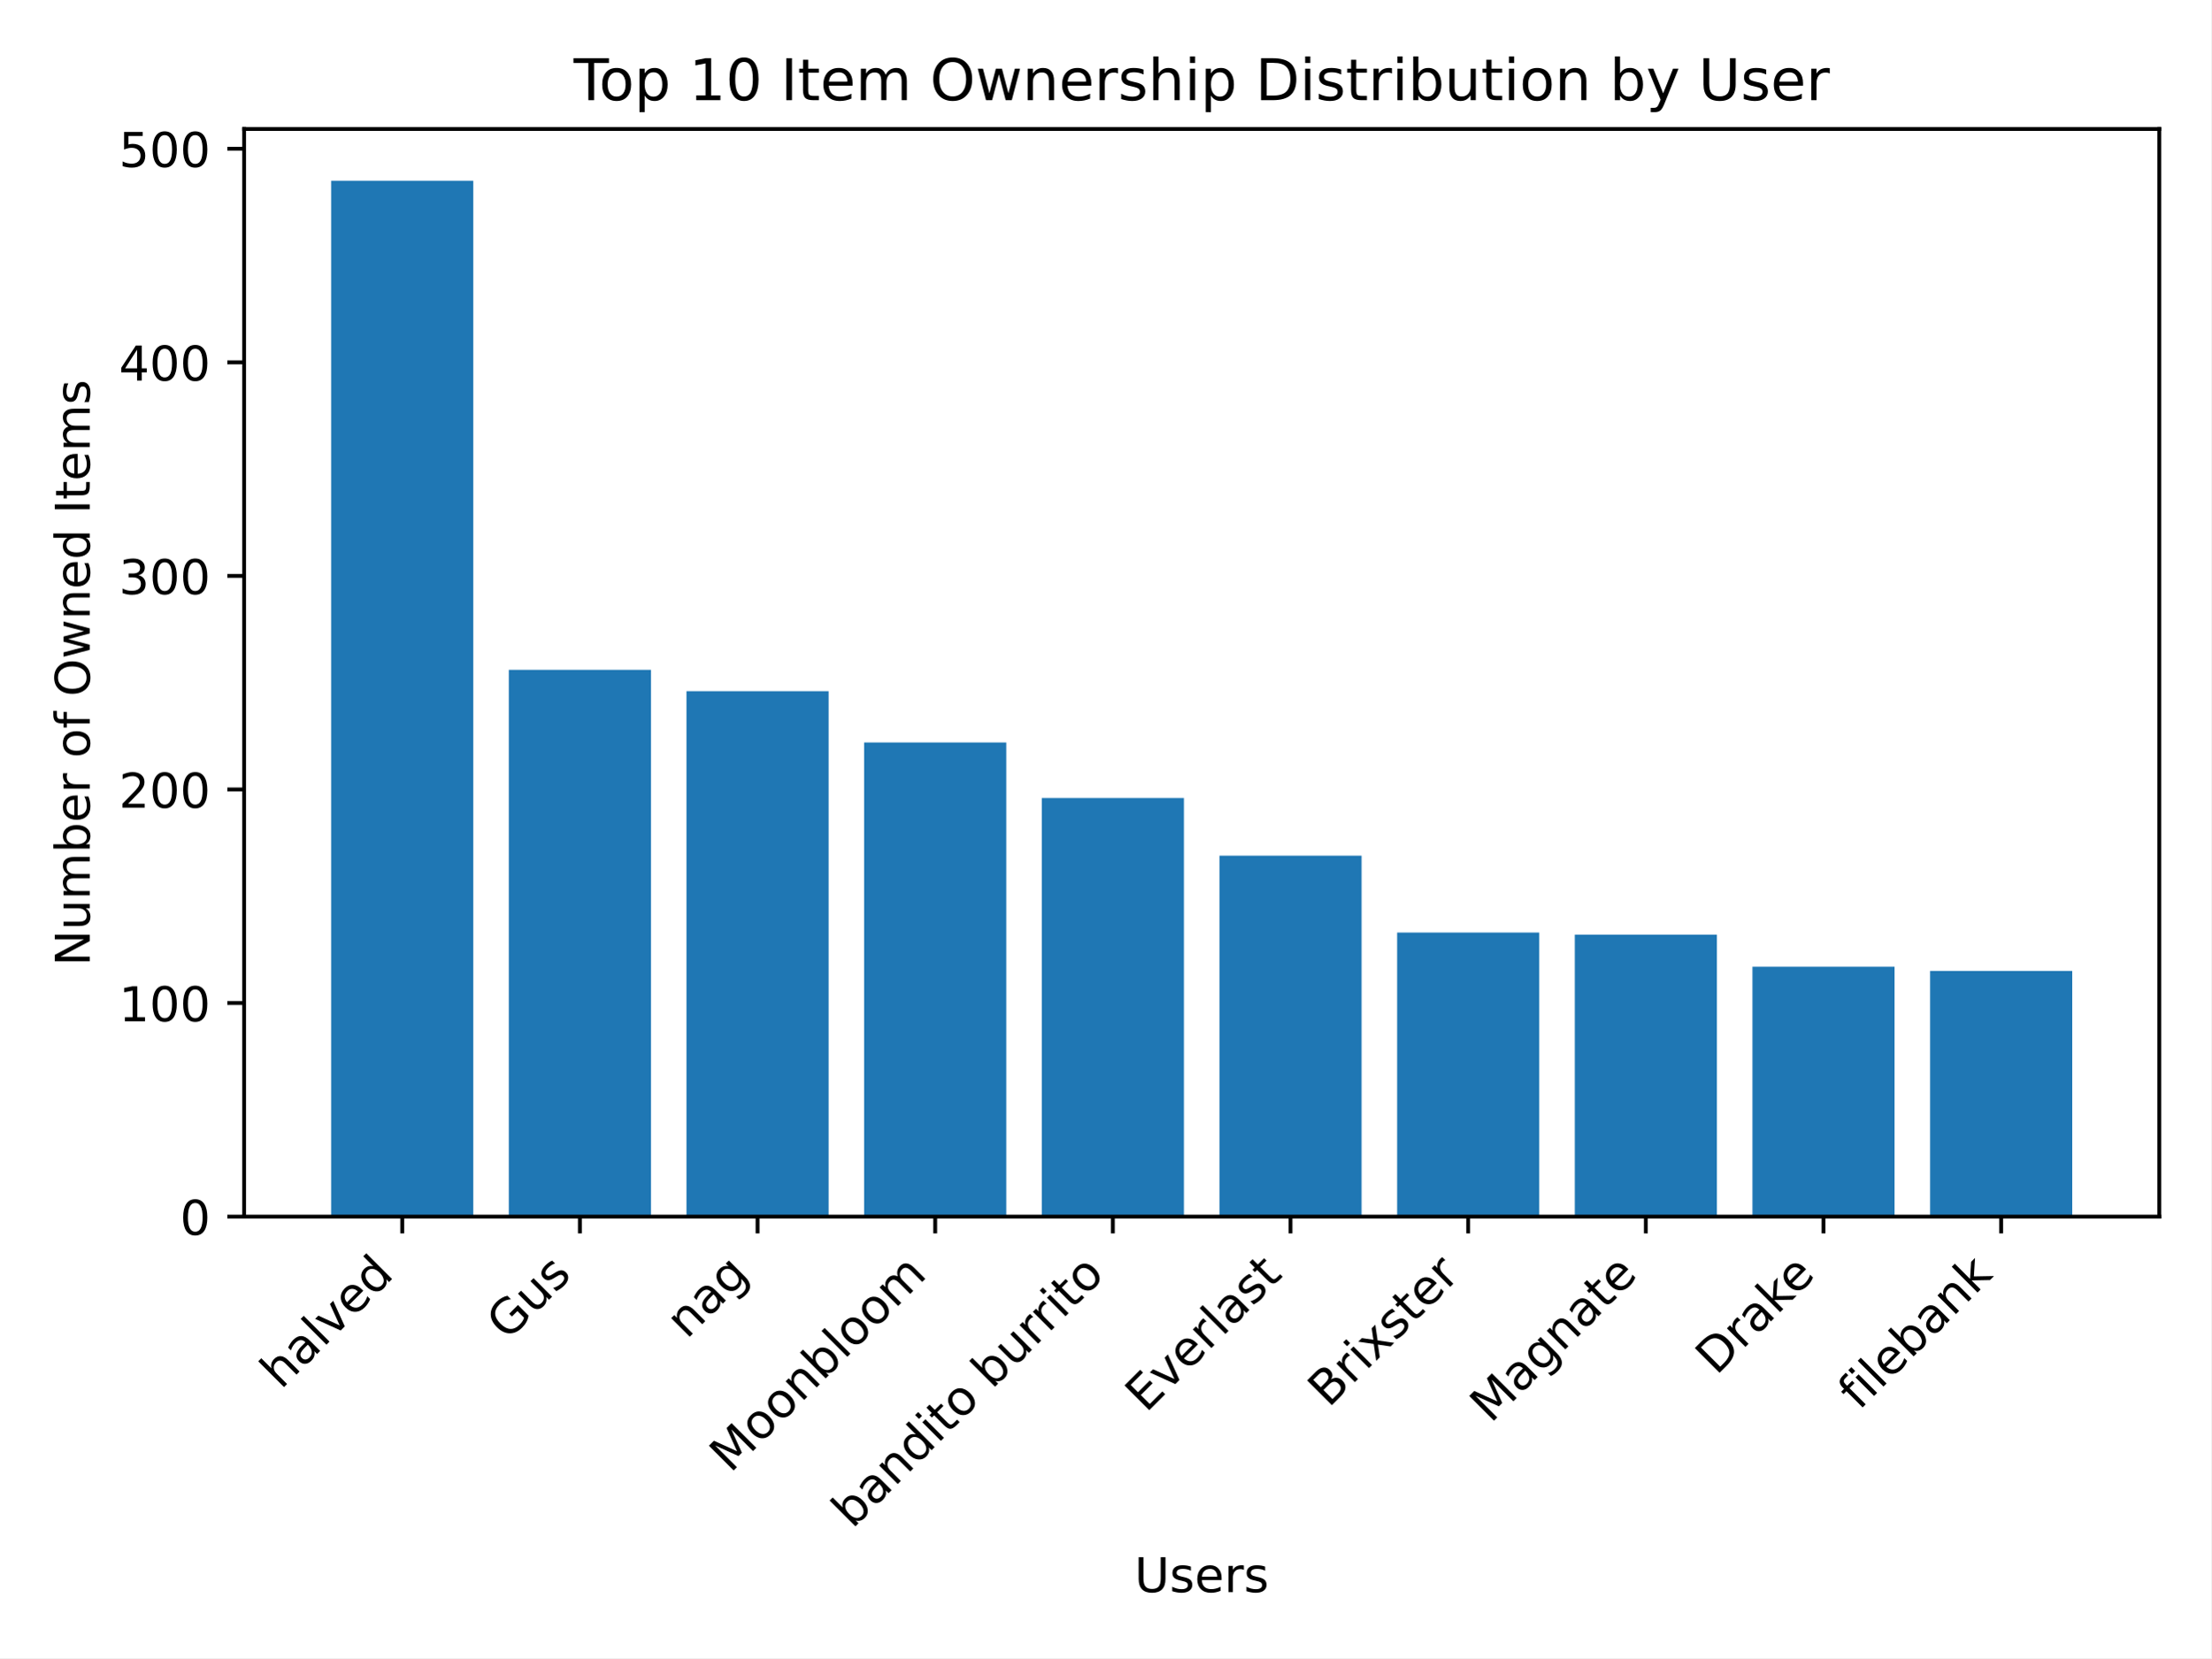
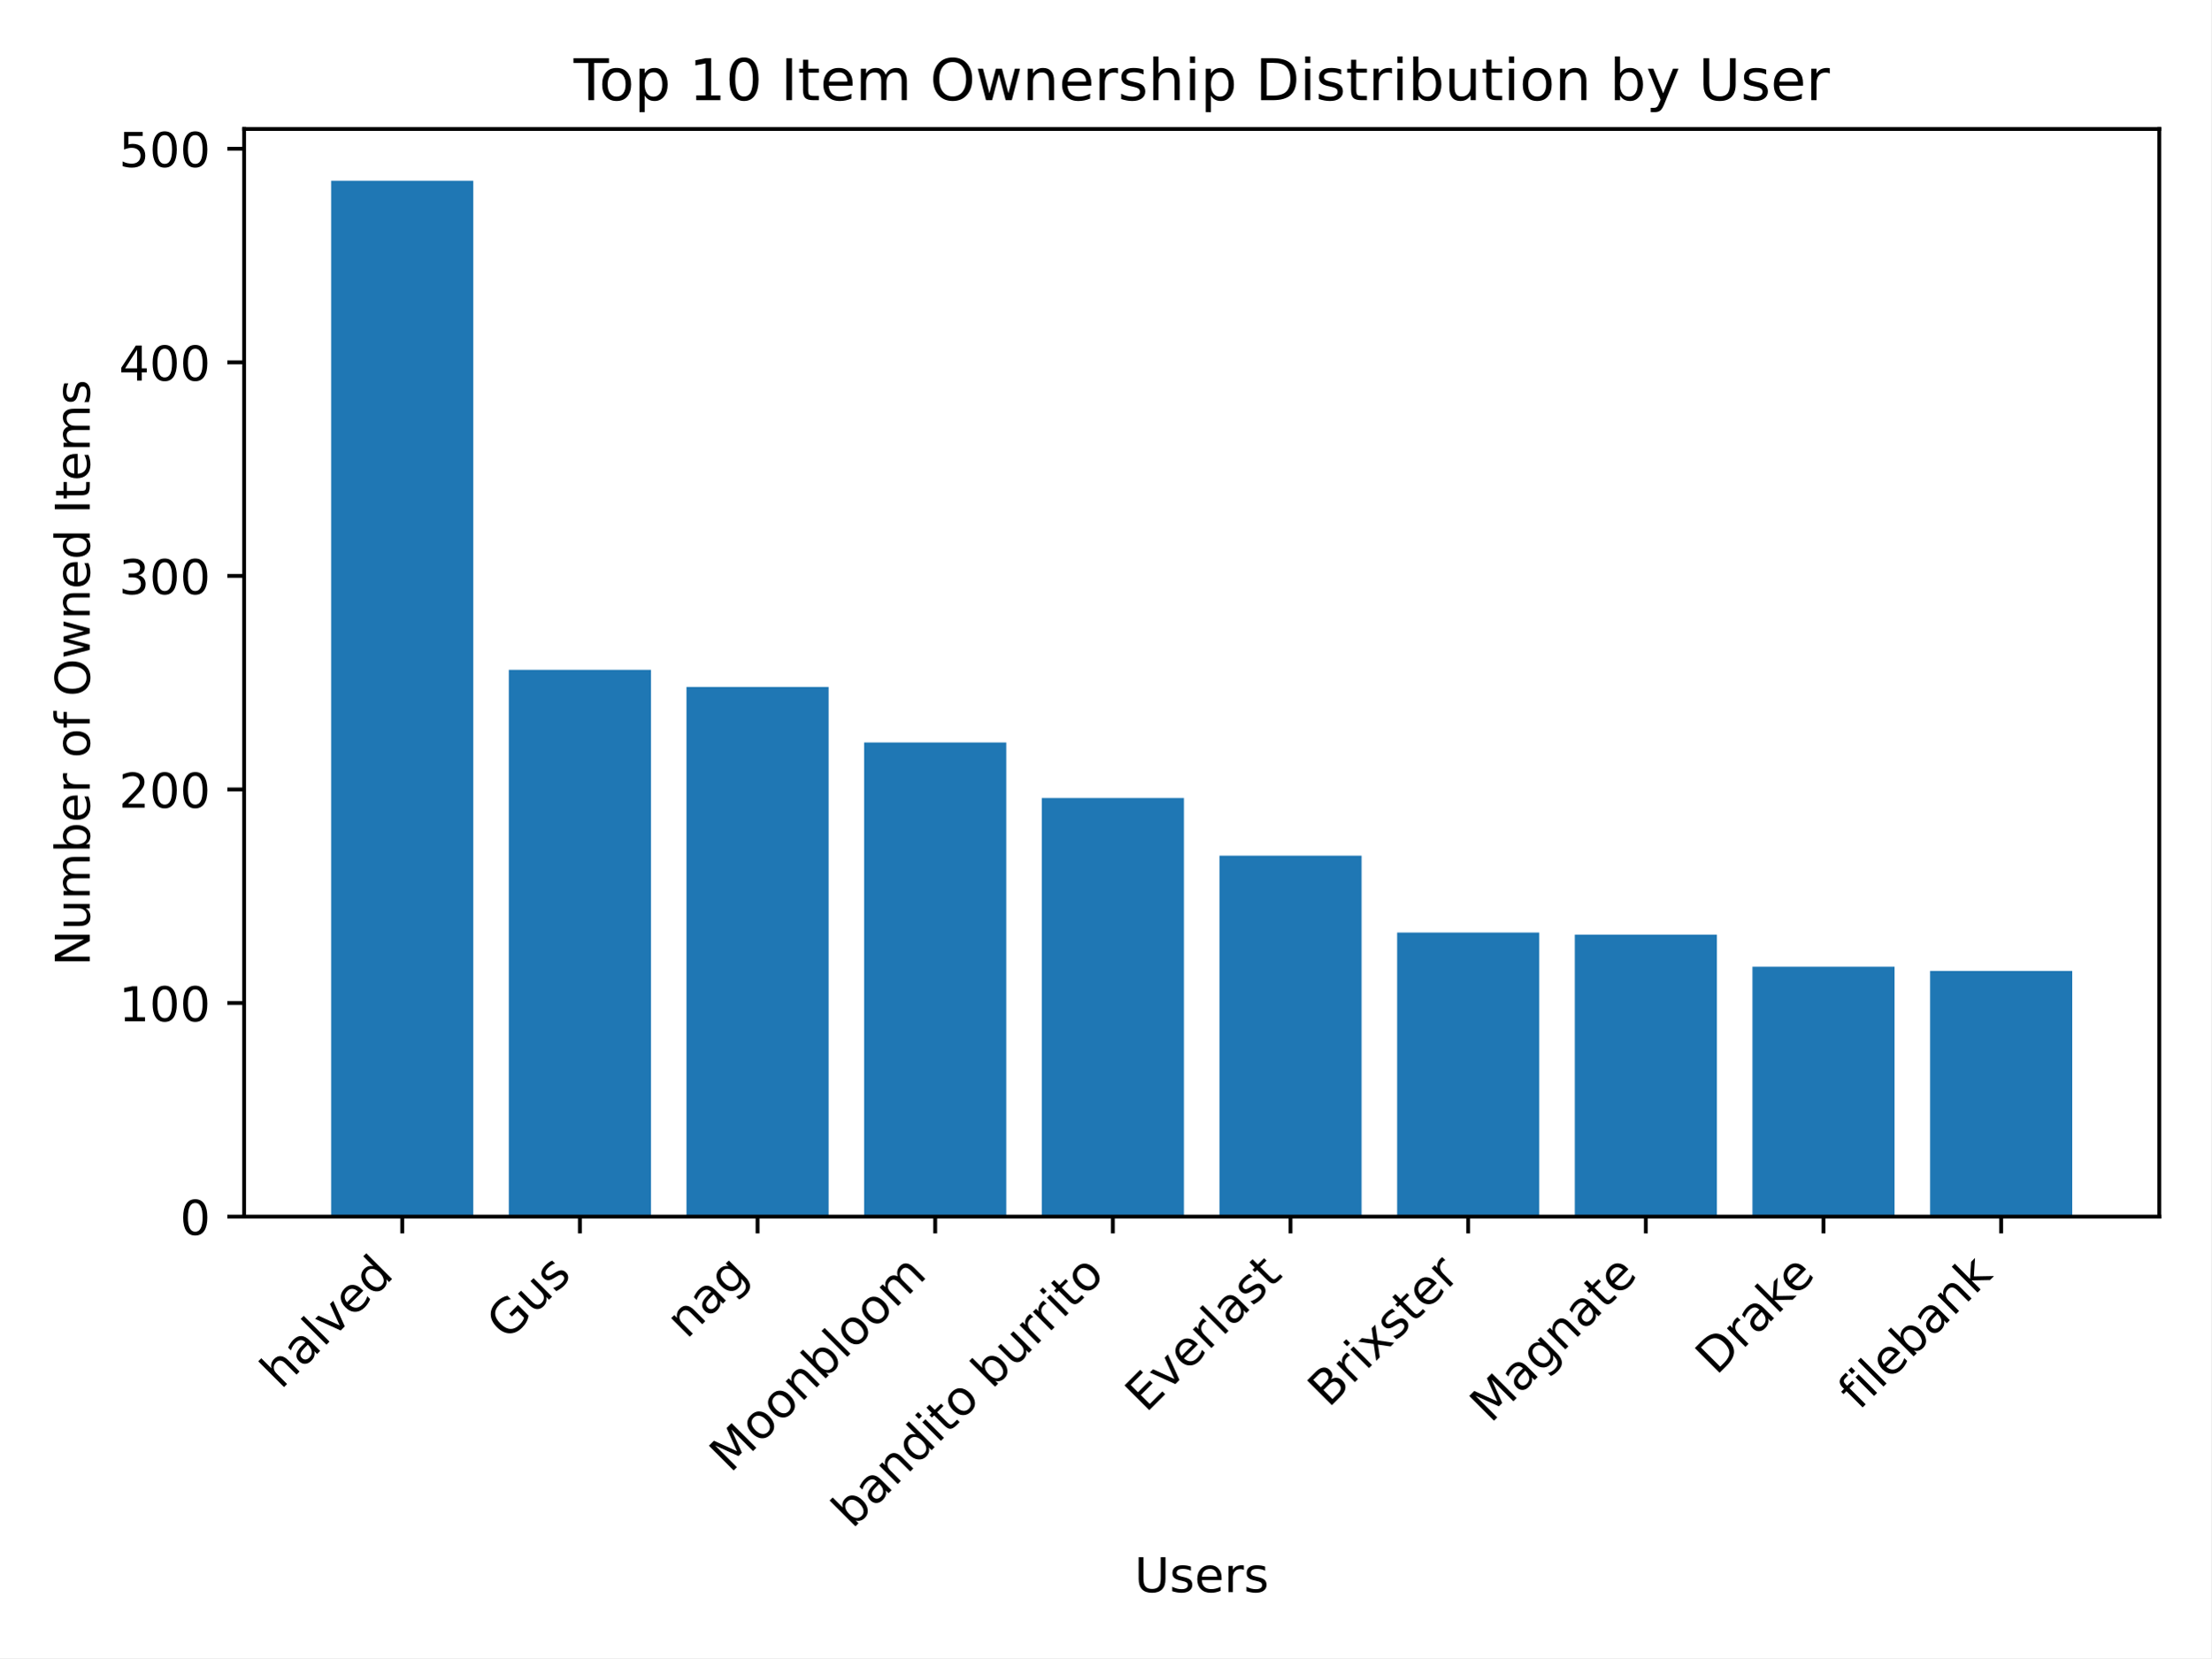
<svg xmlns="http://www.w3.org/2000/svg" xmlns:xlink="http://www.w3.org/1999/xlink" width="460.8pt" height="345.6pt" viewBox="0 0 460.8 345.6" version="1.1">
  <defs>
    <style type="text/css">*{stroke-linejoin: round; stroke-linecap: butt}</style>
  </defs>
  <g id="figure_1">
    <g id="patch_1">
      <path d="M 0 345.6  L 460.8 345.6  L 460.8 0  L 0 0  z " style="fill: #ffffff" />
    </g>
    <g id="axes_1">
      <g id="patch_2">
        <path d="M 50.87 253.581  L 450 253.581  L 450 26.88  L 50.87 26.88  z " style="fill: #ffffff" />
      </g>
      <g id="patch_3">
-         <path d="M 69.012 253.581  L 98.632 253.581  L 98.632 37.675  L 69.012 37.675  z " clip-path="url(#pf3d90d65ba)" style="fill: #1f77b4" />
+         <path d="M 69.012 253.581  L 98.632 253.581  L 98.632 37.675  L 69.012 37.675  z " clip-path="url(#p86aee71969)" style="fill: #1f77b4" />
      </g>
      <g id="patch_4">
-         <path d="M 106.037 253.581  L 135.657 253.581  L 135.657 139.618  L 106.037 139.618  z " clip-path="url(#pf3d90d65ba)" style="fill: #1f77b4" />
+         <path d="M 106.037 253.581  L 135.657 253.581  L 135.657 139.618  L 106.037 139.618  z " clip-path="url(#p86aee71969)" style="fill: #1f77b4" />
      </g>
      <g id="patch_5">
-         <path d="M 143.062 253.581  L 172.682 253.581  L 172.682 144.07  L 143.062 144.07  z " clip-path="url(#pf3d90d65ba)" style="fill: #1f77b4" />
+         <path d="M 143.062 253.581  L 172.682 253.581  L 172.682 143.18  L 143.062 143.18  z " clip-path="url(#p86aee71969)" style="fill: #1f77b4" />
      </g>
      <g id="patch_6">
-         <path d="M 180.087 253.581  L 209.707 253.581  L 209.707 154.754  L 180.087 154.754  z " clip-path="url(#pf3d90d65ba)" style="fill: #1f77b4" />
+         <path d="M 180.087 253.581  L 209.707 253.581  L 209.707 154.754  L 180.087 154.754  z " clip-path="url(#p86aee71969)" style="fill: #1f77b4" />
      </g>
      <g id="patch_7">
-         <path d="M 217.112 253.581  L 246.732 253.581  L 246.732 166.328  L 217.112 166.328  z " clip-path="url(#pf3d90d65ba)" style="fill: #1f77b4" />
+         <path d="M 217.112 253.581  L 246.732 253.581  L 246.732 166.328  L 217.112 166.328  z " clip-path="url(#p86aee71969)" style="fill: #1f77b4" />
      </g>
      <g id="patch_8">
-         <path d="M 254.138 253.581  L 283.758 253.581  L 283.758 178.348  L 254.138 178.348  z " clip-path="url(#pf3d90d65ba)" style="fill: #1f77b4" />
+         <path d="M 254.138 253.581  L 283.758 253.581  L 283.758 178.348  L 254.138 178.348  z " clip-path="url(#p86aee71969)" style="fill: #1f77b4" />
      </g>
      <g id="patch_9">
-         <path d="M 291.163 253.581  L 320.783 253.581  L 320.783 194.374  L 291.163 194.374  z " clip-path="url(#pf3d90d65ba)" style="fill: #1f77b4" />
+         <path d="M 291.163 253.581  L 320.783 253.581  L 320.783 194.374  L 291.163 194.374  z " clip-path="url(#p86aee71969)" style="fill: #1f77b4" />
      </g>
      <g id="patch_10">
-         <path d="M 328.188 253.581  L 357.808 253.581  L 357.808 194.819  L 328.188 194.819  z " clip-path="url(#pf3d90d65ba)" style="fill: #1f77b4" />
+         <path d="M 328.188 253.581  L 357.808 253.581  L 357.808 194.819  L 328.188 194.819  z " clip-path="url(#p86aee71969)" style="fill: #1f77b4" />
      </g>
      <g id="patch_11">
-         <path d="M 365.213 253.581  L 394.833 253.581  L 394.833 201.496  L 365.213 201.496  z " clip-path="url(#pf3d90d65ba)" style="fill: #1f77b4" />
+         <path d="M 365.213 253.581  L 394.833 253.581  L 394.833 201.496  L 365.213 201.496  z " clip-path="url(#p86aee71969)" style="fill: #1f77b4" />
      </g>
      <g id="patch_12">
-         <path d="M 402.238 253.581  L 431.858 253.581  L 431.858 202.387  L 402.238 202.387  z " clip-path="url(#pf3d90d65ba)" style="fill: #1f77b4" />
+         <path d="M 402.238 253.581  L 431.858 253.581  L 431.858 202.387  L 402.238 202.387  z " clip-path="url(#p86aee71969)" style="fill: #1f77b4" />
      </g>
      <g id="matplotlib.axis_1">
        <g id="xtick_1">
          <g id="line2d_1">
            <defs>
-               <path id="m05f2fd8603" d="M 0 0  L 0 3.5  " style="stroke: #000000; stroke-width: 0.8" />
+               <path id="mac70377ce4" d="M 0 0  L 0 3.5  " style="stroke: #000000; stroke-width: 0.8" />
            </defs>
            <g>
-               <use xlink:href="#m05f2fd8603" x="83.822" y="253.581" style="stroke: #000000; stroke-width: 0.8" />
+               <use xlink:href="#mac70377ce4" x="83.822" y="253.581" style="stroke: #000000; stroke-width: 0.8" />
            </g>
          </g>
          <g id="text_1">
            <g transform="translate(58.54764 289.7576) rotate(-45) scale(0.1 -0.1)">
              <defs>
                <path id="DejaVuSans-68" d="M 3513 2113  L 3513 0  L 2938 0  L 2938 2094  Q 2938 2591 2744 2837  Q 2550 3084 2163 3084  Q 1697 3084 1428 2787  Q 1159 2491 1159 1978  L 1159 0  L 581 0  L 581 4863  L 1159 4863  L 1159 2956  Q 1366 3272 1645 3428  Q 1925 3584 2291 3584  Q 2894 3584 3203 3211  Q 3513 2838 3513 2113  z " transform="scale(0.015625)" />
                <path id="DejaVuSans-61" d="M 2194 1759  Q 1497 1759 1228 1600  Q 959 1441 959 1056  Q 959 750 1161 570  Q 1363 391 1709 391  Q 2188 391 2477 730  Q 2766 1069 2766 1631  L 2766 1759  L 2194 1759  z M 3341 1997  L 3341 0  L 2766 0  L 2766 531  Q 2569 213 2275 61  Q 1981 -91 1556 -91  Q 1019 -91 701 211  Q 384 513 384 1019  Q 384 1609 779 1909  Q 1175 2209 1959 2209  L 2766 2209  L 2766 2266  Q 2766 2663 2505 2880  Q 2244 3097 1772 3097  Q 1472 3097 1187 3025  Q 903 2953 641 2809  L 641 3341  Q 956 3463 1253 3523  Q 1550 3584 1831 3584  Q 2591 3584 2966 3190  Q 3341 2797 3341 1997  z " transform="scale(0.015625)" />
                <path id="DejaVuSans-6c" d="M 603 4863  L 1178 4863  L 1178 0  L 603 0  L 603 4863  z " transform="scale(0.015625)" />
                <path id="DejaVuSans-76" d="M 191 3500  L 800 3500  L 1894 563  L 2988 3500  L 3597 3500  L 2284 0  L 1503 0  L 191 3500  z " transform="scale(0.015625)" />
                <path id="DejaVuSans-65" d="M 3597 1894  L 3597 1613  L 953 1613  Q 991 1019 1311 708  Q 1631 397 2203 397  Q 2534 397 2845 478  Q 3156 559 3463 722  L 3463 178  Q 3153 47 2828 -22  Q 2503 -91 2169 -91  Q 1331 -91 842 396  Q 353 884 353 1716  Q 353 2575 817 3079  Q 1281 3584 2069 3584  Q 2775 3584 3186 3129  Q 3597 2675 3597 1894  z M 3022 2063  Q 3016 2534 2758 2815  Q 2500 3097 2075 3097  Q 1594 3097 1305 2825  Q 1016 2553 972 2059  L 3022 2063  z " transform="scale(0.015625)" />
                <path id="DejaVuSans-64" d="M 2906 2969  L 2906 4863  L 3481 4863  L 3481 0  L 2906 0  L 2906 525  Q 2725 213 2448 61  Q 2172 -91 1784 -91  Q 1150 -91 751 415  Q 353 922 353 1747  Q 353 2572 751 3078  Q 1150 3584 1784 3584  Q 2172 3584 2448 3432  Q 2725 3281 2906 2969  z M 947 1747  Q 947 1113 1208 752  Q 1469 391 1925 391  Q 2381 391 2643 752  Q 2906 1113 2906 1747  Q 2906 2381 2643 2742  Q 2381 3103 1925 3103  Q 1469 3103 1208 2742  Q 947 2381 947 1747  z " transform="scale(0.015625)" />
              </defs>
              <use xlink:href="#DejaVuSans-68" />
              <use xlink:href="#DejaVuSans-61" x="63.379" />
              <use xlink:href="#DejaVuSans-6c" x="124.658" />
              <use xlink:href="#DejaVuSans-76" x="152.441" />
              <use xlink:href="#DejaVuSans-65" x="211.621" />
              <use xlink:href="#DejaVuSans-64" x="273.145" />
            </g>
          </g>
        </g>
        <g id="xtick_2">
          <g id="line2d_2">
            <g>
-               <use xlink:href="#m05f2fd8603" x="120.847" y="253.581" style="stroke: #000000; stroke-width: 0.8" />
+               <use xlink:href="#mac70377ce4" x="120.847" y="253.581" style="stroke: #000000; stroke-width: 0.8" />
            </g>
          </g>
          <g id="text_2">
            <g transform="translate(105.7329 279.5973) rotate(-45) scale(0.1 -0.1)">
              <defs>
                <path id="DejaVuSans-47" d="M 3809 666  L 3809 1919  L 2778 1919  L 2778 2438  L 4434 2438  L 4434 434  Q 4069 175 3628 42  Q 3188 -91 2688 -91  Q 1594 -91 976 548  Q 359 1188 359 2328  Q 359 3472 976 4111  Q 1594 4750 2688 4750  Q 3144 4750 3555 4637  Q 3966 4525 4313 4306  L 4313 3634  Q 3963 3931 3569 4081  Q 3175 4231 2741 4231  Q 1884 4231 1454 3753  Q 1025 3275 1025 2328  Q 1025 1384 1454 906  Q 1884 428 2741 428  Q 3075 428 3337 486  Q 3600 544 3809 666  z " transform="scale(0.015625)" />
                <path id="DejaVuSans-75" d="M 544 1381  L 544 3500  L 1119 3500  L 1119 1403  Q 1119 906 1312 657  Q 1506 409 1894 409  Q 2359 409 2629 706  Q 2900 1003 2900 1516  L 2900 3500  L 3475 3500  L 3475 0  L 2900 0  L 2900 538  Q 2691 219 2414 64  Q 2138 -91 1772 -91  Q 1169 -91 856 284  Q 544 659 544 1381  z M 1991 3584  L 1991 3584  z " transform="scale(0.015625)" />
                <path id="DejaVuSans-73" d="M 2834 3397  L 2834 2853  Q 2591 2978 2328 3040  Q 2066 3103 1784 3103  Q 1356 3103 1142 2972  Q 928 2841 928 2578  Q 928 2378 1081 2264  Q 1234 2150 1697 2047  L 1894 2003  Q 2506 1872 2764 1633  Q 3022 1394 3022 966  Q 3022 478 2636 193  Q 2250 -91 1575 -91  Q 1294 -91 989 -36  Q 684 19 347 128  L 347 722  Q 666 556 975 473  Q 1284 391 1588 391  Q 1994 391 2212 530  Q 2431 669 2431 922  Q 2431 1156 2273 1281  Q 2116 1406 1581 1522  L 1381 1569  Q 847 1681 609 1914  Q 372 2147 372 2553  Q 372 3047 722 3315  Q 1072 3584 1716 3584  Q 2034 3584 2315 3537  Q 2597 3491 2834 3397  z " transform="scale(0.015625)" />
              </defs>
              <use xlink:href="#DejaVuSans-47" />
              <use xlink:href="#DejaVuSans-75" x="77.49" />
              <use xlink:href="#DejaVuSans-73" x="140.869" />
            </g>
          </g>
        </g>
        <g id="xtick_3">
          <g id="line2d_3">
            <g>
-               <use xlink:href="#m05f2fd8603" x="157.872" y="253.581" style="stroke: #000000; stroke-width: 0.8" />
+               <use xlink:href="#mac70377ce4" x="157.872" y="253.581" style="stroke: #000000; stroke-width: 0.8" />
            </g>
          </g>
          <g id="text_3">
            <g transform="translate(143.0983 279.257) rotate(-45) scale(0.1 -0.1)">
              <defs>
                <path id="DejaVuSans-6e" d="M 3513 2113  L 3513 0  L 2938 0  L 2938 2094  Q 2938 2591 2744 2837  Q 2550 3084 2163 3084  Q 1697 3084 1428 2787  Q 1159 2491 1159 1978  L 1159 0  L 581 0  L 581 3500  L 1159 3500  L 1159 2956  Q 1366 3272 1645 3428  Q 1925 3584 2291 3584  Q 2894 3584 3203 3211  Q 3513 2838 3513 2113  z " transform="scale(0.015625)" />
                <path id="DejaVuSans-67" d="M 2906 1791  Q 2906 2416 2648 2759  Q 2391 3103 1925 3103  Q 1463 3103 1205 2759  Q 947 2416 947 1791  Q 947 1169 1205 825  Q 1463 481 1925 481  Q 2391 481 2648 825  Q 2906 1169 2906 1791  z M 3481 434  Q 3481 -459 3084 -895  Q 2688 -1331 1869 -1331  Q 1566 -1331 1297 -1286  Q 1028 -1241 775 -1147  L 775 -588  Q 1028 -725 1275 -790  Q 1522 -856 1778 -856  Q 2344 -856 2625 -561  Q 2906 -266 2906 331  L 2906 616  Q 2728 306 2450 153  Q 2172 0 1784 0  Q 1141 0 747 490  Q 353 981 353 1791  Q 353 2603 747 3093  Q 1141 3584 1784 3584  Q 2172 3584 2450 3431  Q 2728 3278 2906 2969  L 2906 3500  L 3481 3500  L 3481 434  z " transform="scale(0.015625)" />
              </defs>
              <use xlink:href="#DejaVuSans-6e" />
              <use xlink:href="#DejaVuSans-61" x="63.379" />
              <use xlink:href="#DejaVuSans-67" x="124.658" />
            </g>
          </g>
        </g>
        <g id="xtick_4">
          <g id="line2d_4">
            <g>
-               <use xlink:href="#m05f2fd8603" x="194.897" y="253.581" style="stroke: #000000; stroke-width: 0.8" />
+               <use xlink:href="#mac70377ce4" x="194.897" y="253.581" style="stroke: #000000; stroke-width: 0.8" />
            </g>
          </g>
          <g id="text_4">
            <g transform="translate(152.197 307.1833) rotate(-45) scale(0.1 -0.1)">
              <defs>
                <path id="DejaVuSans-4d" d="M 628 4666  L 1569 4666  L 2759 1491  L 3956 4666  L 4897 4666  L 4897 0  L 4281 0  L 4281 4097  L 3078 897  L 2444 897  L 1241 4097  L 1241 0  L 628 0  L 628 4666  z " transform="scale(0.015625)" />
                <path id="DejaVuSans-6f" d="M 1959 3097  Q 1497 3097 1228 2736  Q 959 2375 959 1747  Q 959 1119 1226 758  Q 1494 397 1959 397  Q 2419 397 2687 759  Q 2956 1122 2956 1747  Q 2956 2369 2687 2733  Q 2419 3097 1959 3097  z M 1959 3584  Q 2709 3584 3137 3096  Q 3566 2609 3566 1747  Q 3566 888 3137 398  Q 2709 -91 1959 -91  Q 1206 -91 779 398  Q 353 888 353 1747  Q 353 2609 779 3096  Q 1206 3584 1959 3584  z " transform="scale(0.015625)" />
                <path id="DejaVuSans-62" d="M 3116 1747  Q 3116 2381 2855 2742  Q 2594 3103 2138 3103  Q 1681 3103 1420 2742  Q 1159 2381 1159 1747  Q 1159 1113 1420 752  Q 1681 391 2138 391  Q 2594 391 2855 752  Q 3116 1113 3116 1747  z M 1159 2969  Q 1341 3281 1617 3432  Q 1894 3584 2278 3584  Q 2916 3584 3314 3078  Q 3713 2572 3713 1747  Q 3713 922 3314 415  Q 2916 -91 2278 -91  Q 1894 -91 1617 61  Q 1341 213 1159 525  L 1159 0  L 581 0  L 581 4863  L 1159 4863  L 1159 2969  z " transform="scale(0.015625)" />
                <path id="DejaVuSans-6d" d="M 3328 2828  Q 3544 3216 3844 3400  Q 4144 3584 4550 3584  Q 5097 3584 5394 3201  Q 5691 2819 5691 2113  L 5691 0  L 5113 0  L 5113 2094  Q 5113 2597 4934 2840  Q 4756 3084 4391 3084  Q 3944 3084 3684 2787  Q 3425 2491 3425 1978  L 3425 0  L 2847 0  L 2847 2094  Q 2847 2600 2669 2842  Q 2491 3084 2119 3084  Q 1678 3084 1418 2786  Q 1159 2488 1159 1978  L 1159 0  L 581 0  L 581 3500  L 1159 3500  L 1159 2956  Q 1356 3278 1631 3431  Q 1906 3584 2284 3584  Q 2666 3584 2933 3390  Q 3200 3197 3328 2828  z " transform="scale(0.015625)" />
              </defs>
              <use xlink:href="#DejaVuSans-4d" />
              <use xlink:href="#DejaVuSans-6f" x="86.279" />
              <use xlink:href="#DejaVuSans-6f" x="147.461" />
              <use xlink:href="#DejaVuSans-6e" x="208.643" />
              <use xlink:href="#DejaVuSans-62" x="272.021" />
              <use xlink:href="#DejaVuSans-6c" x="335.498" />
              <use xlink:href="#DejaVuSans-6f" x="363.281" />
              <use xlink:href="#DejaVuSans-6f" x="424.463" />
              <use xlink:href="#DejaVuSans-6d" x="485.645" />
            </g>
          </g>
        </g>
        <g id="xtick_5">
          <g id="line2d_5">
            <g>
-               <use xlink:href="#m05f2fd8603" x="231.922" y="253.581" style="stroke: #000000; stroke-width: 0.8" />
+               <use xlink:href="#mac70377ce4" x="231.922" y="253.581" style="stroke: #000000; stroke-width: 0.8" />
            </g>
          </g>
          <g id="text_5">
            <g transform="translate(177.6255 318.7799) rotate(-45) scale(0.1 -0.1)">
              <defs>
                <path id="DejaVuSans-69" d="M 603 3500  L 1178 3500  L 1178 0  L 603 0  L 603 3500  z M 603 4863  L 1178 4863  L 1178 4134  L 603 4134  L 603 4863  z " transform="scale(0.015625)" />
                <path id="DejaVuSans-74" d="M 1172 4494  L 1172 3500  L 2356 3500  L 2356 3053  L 1172 3053  L 1172 1153  Q 1172 725 1289 603  Q 1406 481 1766 481  L 2356 481  L 2356 0  L 1766 0  Q 1100 0 847 248  Q 594 497 594 1153  L 594 3053  L 172 3053  L 172 3500  L 594 3500  L 594 4494  L 1172 4494  z " transform="scale(0.015625)" />
                <path id="DejaVuSans-20" transform="scale(0.015625)" />
                <path id="DejaVuSans-72" d="M 2631 2963  Q 2534 3019 2420 3045  Q 2306 3072 2169 3072  Q 1681 3072 1420 2755  Q 1159 2438 1159 1844  L 1159 0  L 581 0  L 581 3500  L 1159 3500  L 1159 2956  Q 1341 3275 1631 3429  Q 1922 3584 2338 3584  Q 2397 3584 2469 3576  Q 2541 3569 2628 3553  L 2631 2963  z " transform="scale(0.015625)" />
              </defs>
              <use xlink:href="#DejaVuSans-62" />
              <use xlink:href="#DejaVuSans-61" x="63.477" />
              <use xlink:href="#DejaVuSans-6e" x="124.756" />
              <use xlink:href="#DejaVuSans-64" x="188.135" />
              <use xlink:href="#DejaVuSans-69" x="251.611" />
              <use xlink:href="#DejaVuSans-74" x="279.395" />
              <use xlink:href="#DejaVuSans-6f" x="318.604" />
              <use xlink:href="#DejaVuSans-20" x="379.785" />
              <use xlink:href="#DejaVuSans-62" x="411.572" />
              <use xlink:href="#DejaVuSans-75" x="475.049" />
              <use xlink:href="#DejaVuSans-72" x="538.428" />
              <use xlink:href="#DejaVuSans-72" x="577.791" />
              <use xlink:href="#DejaVuSans-69" x="618.904" />
              <use xlink:href="#DejaVuSans-74" x="646.688" />
              <use xlink:href="#DejaVuSans-6f" x="685.896" />
            </g>
          </g>
        </g>
        <g id="xtick_6">
          <g id="line2d_6">
            <g>
-               <use xlink:href="#m05f2fd8603" x="268.948" y="253.581" style="stroke: #000000; stroke-width: 0.8" />
+               <use xlink:href="#mac70377ce4" x="268.948" y="253.581" style="stroke: #000000; stroke-width: 0.8" />
            </g>
          </g>
          <g id="text_6">
            <g transform="translate(238.8126 294.6178) rotate(-45) scale(0.1 -0.1)">
              <defs>
                <path id="DejaVuSans-45" d="M 628 4666  L 3578 4666  L 3578 4134  L 1259 4134  L 1259 2753  L 3481 2753  L 3481 2222  L 1259 2222  L 1259 531  L 3634 531  L 3634 0  L 628 0  L 628 4666  z " transform="scale(0.015625)" />
              </defs>
              <use xlink:href="#DejaVuSans-45" />
              <use xlink:href="#DejaVuSans-76" x="63.184" />
              <use xlink:href="#DejaVuSans-65" x="122.363" />
              <use xlink:href="#DejaVuSans-72" x="183.887" />
              <use xlink:href="#DejaVuSans-6c" x="225" />
              <use xlink:href="#DejaVuSans-61" x="252.783" />
              <use xlink:href="#DejaVuSans-73" x="314.062" />
              <use xlink:href="#DejaVuSans-74" x="366.162" />
            </g>
          </g>
        </g>
        <g id="xtick_7">
          <g id="line2d_7">
            <g>
-               <use xlink:href="#m05f2fd8603" x="305.973" y="253.581" style="stroke: #000000; stroke-width: 0.8" />
+               <use xlink:href="#mac70377ce4" x="305.973" y="253.581" style="stroke: #000000; stroke-width: 0.8" />
            </g>
          </g>
          <g id="text_7">
            <g transform="translate(276.8807 293.5748) rotate(-45) scale(0.1 -0.1)">
              <defs>
                <path id="DejaVuSans-42" d="M 1259 2228  L 1259 519  L 2272 519  Q 2781 519 3026 730  Q 3272 941 3272 1375  Q 3272 1813 3026 2020  Q 2781 2228 2272 2228  L 1259 2228  z M 1259 4147  L 1259 2741  L 2194 2741  Q 2656 2741 2882 2914  Q 3109 3088 3109 3444  Q 3109 3797 2882 3972  Q 2656 4147 2194 4147  L 1259 4147  z M 628 4666  L 2241 4666  Q 2963 4666 3353 4366  Q 3744 4066 3744 3513  Q 3744 3084 3544 2831  Q 3344 2578 2956 2516  Q 3422 2416 3680 2098  Q 3938 1781 3938 1306  Q 3938 681 3513 340  Q 3088 0 2303 0  L 628 0  L 628 4666  z " transform="scale(0.015625)" />
                <path id="DejaVuSans-78" d="M 3513 3500  L 2247 1797  L 3578 0  L 2900 0  L 1881 1375  L 863 0  L 184 0  L 1544 1831  L 300 3500  L 978 3500  L 1906 2253  L 2834 3500  L 3513 3500  z " transform="scale(0.015625)" />
              </defs>
              <use xlink:href="#DejaVuSans-42" />
              <use xlink:href="#DejaVuSans-72" x="68.604" />
              <use xlink:href="#DejaVuSans-69" x="109.717" />
              <use xlink:href="#DejaVuSans-78" x="137.5" />
              <use xlink:href="#DejaVuSans-73" x="196.68" />
              <use xlink:href="#DejaVuSans-74" x="248.779" />
              <use xlink:href="#DejaVuSans-65" x="287.988" />
              <use xlink:href="#DejaVuSans-72" x="349.512" />
            </g>
          </g>
        </g>
        <g id="xtick_8">
          <g id="line2d_8">
            <g>
-               <use xlink:href="#m05f2fd8603" x="342.998" y="253.581" style="stroke: #000000; stroke-width: 0.8" />
+               <use xlink:href="#mac70377ce4" x="342.998" y="253.581" style="stroke: #000000; stroke-width: 0.8" />
            </g>
          </g>
          <g id="text_8">
            <g transform="translate(310.6663 296.8143) rotate(-45) scale(0.1 -0.1)">
              <use xlink:href="#DejaVuSans-4d" />
              <use xlink:href="#DejaVuSans-61" x="86.279" />
              <use xlink:href="#DejaVuSans-67" x="147.559" />
              <use xlink:href="#DejaVuSans-6e" x="211.035" />
              <use xlink:href="#DejaVuSans-61" x="274.414" />
              <use xlink:href="#DejaVuSans-74" x="335.693" />
              <use xlink:href="#DejaVuSans-65" x="374.902" />
            </g>
          </g>
        </g>
        <g id="xtick_9">
          <g id="line2d_9">
            <g>
-               <use xlink:href="#m05f2fd8603" x="380.023" y="253.581" style="stroke: #000000; stroke-width: 0.8" />
+               <use xlink:href="#mac70377ce4" x="380.023" y="253.581" style="stroke: #000000; stroke-width: 0.8" />
            </g>
          </g>
          <g id="text_9">
            <g transform="translate(357.6781 286.8275) rotate(-45) scale(0.1 -0.1)">
              <defs>
                <path id="DejaVuSans-44" d="M 1259 4147  L 1259 519  L 2022 519  Q 2988 519 3436 956  Q 3884 1394 3884 2338  Q 3884 3275 3436 3711  Q 2988 4147 2022 4147  L 1259 4147  z M 628 4666  L 1925 4666  Q 3281 4666 3915 4102  Q 4550 3538 4550 2338  Q 4550 1131 3912 565  Q 3275 0 1925 0  L 628 0  L 628 4666  z " transform="scale(0.015625)" />
                <path id="DejaVuSans-6b" d="M 581 4863  L 1159 4863  L 1159 1991  L 2875 3500  L 3609 3500  L 1753 1863  L 3688 0  L 2938 0  L 1159 1709  L 1159 0  L 581 0  L 581 4863  z " transform="scale(0.015625)" />
              </defs>
              <use xlink:href="#DejaVuSans-44" />
              <use xlink:href="#DejaVuSans-72" x="77.002" />
              <use xlink:href="#DejaVuSans-61" x="118.115" />
              <use xlink:href="#DejaVuSans-6b" x="179.395" />
              <use xlink:href="#DejaVuSans-65" x="233.68" />
            </g>
          </g>
        </g>
        <g id="xtick_10">
          <g id="line2d_10">
            <g>
-               <use xlink:href="#m05f2fd8603" x="417.048" y="253.581" style="stroke: #000000; stroke-width: 0.8" />
+               <use xlink:href="#mac70377ce4" x="417.048" y="253.581" style="stroke: #000000; stroke-width: 0.8" />
            </g>
          </g>
          <g id="text_10">
            <g transform="translate(387.41 294.1206) rotate(-45) scale(0.1 -0.1)">
              <defs>
                <path id="DejaVuSans-66" d="M 2375 4863  L 2375 4384  L 1825 4384  Q 1516 4384 1395 4259  Q 1275 4134 1275 3809  L 1275 3500  L 2222 3500  L 2222 3053  L 1275 3053  L 1275 0  L 697 0  L 697 3053  L 147 3053  L 147 3500  L 697 3500  L 697 3744  Q 697 4328 969 4595  Q 1241 4863 1831 4863  L 2375 4863  z " transform="scale(0.015625)" />
              </defs>
              <use xlink:href="#DejaVuSans-66" />
              <use xlink:href="#DejaVuSans-69" x="35.205" />
              <use xlink:href="#DejaVuSans-6c" x="62.988" />
              <use xlink:href="#DejaVuSans-65" x="90.771" />
              <use xlink:href="#DejaVuSans-62" x="152.295" />
              <use xlink:href="#DejaVuSans-61" x="215.771" />
              <use xlink:href="#DejaVuSans-6e" x="277.051" />
              <use xlink:href="#DejaVuSans-6b" x="340.43" />
            </g>
          </g>
        </g>
        <g id="text_11">
          <g transform="translate(236.4342 331.8489) scale(0.1 -0.1)">
            <defs>
              <path id="DejaVuSans-55" d="M 556 4666  L 1191 4666  L 1191 1831  Q 1191 1081 1462 751  Q 1734 422 2344 422  Q 2950 422 3222 751  Q 3494 1081 3494 1831  L 3494 4666  L 4128 4666  L 4128 1753  Q 4128 841 3676 375  Q 3225 -91 2344 -91  Q 1459 -91 1007 375  Q 556 841 556 1753  L 556 4666  z " transform="scale(0.015625)" />
            </defs>
            <use xlink:href="#DejaVuSans-55" />
            <use xlink:href="#DejaVuSans-73" x="73.193" />
            <use xlink:href="#DejaVuSans-65" x="125.293" />
            <use xlink:href="#DejaVuSans-72" x="186.816" />
            <use xlink:href="#DejaVuSans-73" x="227.93" />
          </g>
        </g>
      </g>
      <g id="matplotlib.axis_2">
        <g id="ytick_1">
          <g id="line2d_11">
            <defs>
-               <path id="m37f0f40686" d="M 0 0  L -3.5 0  " style="stroke: #000000; stroke-width: 0.8" />
+               <path id="mefccf43631" d="M 0 0  L -3.5 0  " style="stroke: #000000; stroke-width: 0.8" />
            </defs>
            <g>
-               <use xlink:href="#m37f0f40686" x="50.87" y="253.581" style="stroke: #000000; stroke-width: 0.8" />
+               <use xlink:href="#mefccf43631" x="50.87" y="253.581" style="stroke: #000000; stroke-width: 0.8" />
            </g>
          </g>
          <g id="text_12">
            <g transform="translate(37.5075 257.3798) scale(0.1 -0.1)">
              <defs>
                <path id="DejaVuSans-30" d="M 2034 4250  Q 1547 4250 1301 3770  Q 1056 3291 1056 2328  Q 1056 1369 1301 889  Q 1547 409 2034 409  Q 2525 409 2770 889  Q 3016 1369 3016 2328  Q 3016 3291 2770 3770  Q 2525 4250 2034 4250  z M 2034 4750  Q 2819 4750 3233 4129  Q 3647 3509 3647 2328  Q 3647 1150 3233 529  Q 2819 -91 2034 -91  Q 1250 -91 836 529  Q 422 1150 422 2328  Q 422 3509 836 4129  Q 1250 4750 2034 4750  z " transform="scale(0.015625)" />
              </defs>
              <use xlink:href="#DejaVuSans-30" />
            </g>
          </g>
        </g>
        <g id="ytick_2">
          <g id="line2d_12">
            <g>
-               <use xlink:href="#m37f0f40686" x="50.87" y="209.064" style="stroke: #000000; stroke-width: 0.8" />
+               <use xlink:href="#mefccf43631" x="50.87" y="209.064" style="stroke: #000000; stroke-width: 0.8" />
            </g>
          </g>
          <g id="text_13">
            <g transform="translate(24.7825 212.8632) scale(0.1 -0.1)">
              <defs>
                <path id="DejaVuSans-31" d="M 794 531  L 1825 531  L 1825 4091  L 703 3866  L 703 4441  L 1819 4666  L 2450 4666  L 2450 531  L 3481 531  L 3481 0  L 794 0  L 794 531  z " transform="scale(0.015625)" />
              </defs>
              <use xlink:href="#DejaVuSans-31" />
              <use xlink:href="#DejaVuSans-30" x="63.623" />
              <use xlink:href="#DejaVuSans-30" x="127.246" />
            </g>
          </g>
        </g>
        <g id="ytick_3">
          <g id="line2d_13">
            <g>
-               <use xlink:href="#m37f0f40686" x="50.87" y="164.547" style="stroke: #000000; stroke-width: 0.8" />
+               <use xlink:href="#mefccf43631" x="50.87" y="164.547" style="stroke: #000000; stroke-width: 0.8" />
            </g>
          </g>
          <g id="text_14">
            <g transform="translate(24.7825 168.3467) scale(0.1 -0.1)">
              <defs>
                <path id="DejaVuSans-32" d="M 1228 531  L 3431 531  L 3431 0  L 469 0  L 469 531  Q 828 903 1448 1529  Q 2069 2156 2228 2338  Q 2531 2678 2651 2914  Q 2772 3150 2772 3378  Q 2772 3750 2511 3984  Q 2250 4219 1831 4219  Q 1534 4219 1204 4116  Q 875 4013 500 3803  L 500 4441  Q 881 4594 1212 4672  Q 1544 4750 1819 4750  Q 2544 4750 2975 4387  Q 3406 4025 3406 3419  Q 3406 3131 3298 2873  Q 3191 2616 2906 2266  Q 2828 2175 2409 1742  Q 1991 1309 1228 531  z " transform="scale(0.015625)" />
              </defs>
              <use xlink:href="#DejaVuSans-32" />
              <use xlink:href="#DejaVuSans-30" x="63.623" />
              <use xlink:href="#DejaVuSans-30" x="127.246" />
            </g>
          </g>
        </g>
        <g id="ytick_4">
          <g id="line2d_14">
            <g>
-               <use xlink:href="#m37f0f40686" x="50.87" y="120.031" style="stroke: #000000; stroke-width: 0.8" />
+               <use xlink:href="#mefccf43631" x="50.87" y="120.031" style="stroke: #000000; stroke-width: 0.8" />
            </g>
          </g>
          <g id="text_15">
            <g transform="translate(24.7825 123.8301) scale(0.1 -0.1)">
              <defs>
                <path id="DejaVuSans-33" d="M 2597 2516  Q 3050 2419 3304 2112  Q 3559 1806 3559 1356  Q 3559 666 3084 287  Q 2609 -91 1734 -91  Q 1441 -91 1130 -33  Q 819 25 488 141  L 488 750  Q 750 597 1062 519  Q 1375 441 1716 441  Q 2309 441 2620 675  Q 2931 909 2931 1356  Q 2931 1769 2642 2001  Q 2353 2234 1838 2234  L 1294 2234  L 1294 2753  L 1863 2753  Q 2328 2753 2575 2939  Q 2822 3125 2822 3475  Q 2822 3834 2567 4026  Q 2313 4219 1838 4219  Q 1578 4219 1281 4162  Q 984 4106 628 3988  L 628 4550  Q 988 4650 1302 4700  Q 1616 4750 1894 4750  Q 2613 4750 3031 4423  Q 3450 4097 3450 3541  Q 3450 3153 3228 2886  Q 3006 2619 2597 2516  z " transform="scale(0.015625)" />
              </defs>
              <use xlink:href="#DejaVuSans-33" />
              <use xlink:href="#DejaVuSans-30" x="63.623" />
              <use xlink:href="#DejaVuSans-30" x="127.246" />
            </g>
          </g>
        </g>
        <g id="ytick_5">
          <g id="line2d_15">
            <g>
-               <use xlink:href="#m37f0f40686" x="50.87" y="75.514" style="stroke: #000000; stroke-width: 0.8" />
+               <use xlink:href="#mefccf43631" x="50.87" y="75.514" style="stroke: #000000; stroke-width: 0.8" />
            </g>
          </g>
          <g id="text_16">
            <g transform="translate(24.7825 79.31356) scale(0.1 -0.1)">
              <defs>
                <path id="DejaVuSans-34" d="M 2419 4116  L 825 1625  L 2419 1625  L 2419 4116  z M 2253 4666  L 3047 4666  L 3047 1625  L 3713 1625  L 3713 1100  L 3047 1100  L 3047 0  L 2419 0  L 2419 1100  L 313 1100  L 313 1709  L 2253 4666  z " transform="scale(0.015625)" />
              </defs>
              <use xlink:href="#DejaVuSans-34" />
              <use xlink:href="#DejaVuSans-30" x="63.623" />
              <use xlink:href="#DejaVuSans-30" x="127.246" />
            </g>
          </g>
        </g>
        <g id="ytick_6">
          <g id="line2d_16">
            <g>
-               <use xlink:href="#m37f0f40686" x="50.87" y="30.998" style="stroke: #000000; stroke-width: 0.8" />
+               <use xlink:href="#mefccf43631" x="50.87" y="30.998" style="stroke: #000000; stroke-width: 0.8" />
            </g>
          </g>
          <g id="text_17">
            <g transform="translate(24.7825 34.797) scale(0.1 -0.1)">
              <defs>
                <path id="DejaVuSans-35" d="M 691 4666  L 3169 4666  L 3169 4134  L 1269 4134  L 1269 2991  Q 1406 3038 1543 3061  Q 1681 3084 1819 3084  Q 2600 3084 3056 2656  Q 3513 2228 3513 1497  Q 3513 744 3044 326  Q 2575 -91 1722 -91  Q 1428 -91 1123 -41  Q 819 9 494 109  L 494 744  Q 775 591 1075 516  Q 1375 441 1709 441  Q 2250 441 2565 725  Q 2881 1009 2881 1497  Q 2881 1984 2565 2268  Q 2250 2553 1709 2553  Q 1456 2553 1204 2497  Q 953 2441 691 2322  L 691 4666  z " transform="scale(0.015625)" />
              </defs>
              <use xlink:href="#DejaVuSans-35" />
              <use xlink:href="#DejaVuSans-30" x="63.623" />
              <use xlink:href="#DejaVuSans-30" x="127.246" />
            </g>
          </g>
        </g>
        <g id="text_18">
          <g transform="translate(18.70281 201.3342) rotate(-90) scale(0.1 -0.1)">
            <defs>
              <path id="DejaVuSans-4e" d="M 628 4666  L 1478 4666  L 3547 763  L 3547 4666  L 4159 4666  L 4159 0  L 3309 0  L 1241 3903  L 1241 0  L 628 0  L 628 4666  z " transform="scale(0.015625)" />
              <path id="DejaVuSans-4f" d="M 2522 4238  Q 1834 4238 1429 3725  Q 1025 3213 1025 2328  Q 1025 1447 1429 934  Q 1834 422 2522 422  Q 3209 422 3611 934  Q 4013 1447 4013 2328  Q 4013 3213 3611 3725  Q 3209 4238 2522 4238  z M 2522 4750  Q 3503 4750 4090 4092  Q 4678 3434 4678 2328  Q 4678 1225 4090 567  Q 3503 -91 2522 -91  Q 1538 -91 948 565  Q 359 1222 359 2328  Q 359 3434 948 4092  Q 1538 4750 2522 4750  z " transform="scale(0.015625)" />
              <path id="DejaVuSans-77" d="M 269 3500  L 844 3500  L 1563 769  L 2278 3500  L 2956 3500  L 3675 769  L 4391 3500  L 4966 3500  L 4050 0  L 3372 0  L 2619 2869  L 1863 0  L 1184 0  L 269 3500  z " transform="scale(0.015625)" />
              <path id="DejaVuSans-49" d="M 628 4666  L 1259 4666  L 1259 0  L 628 0  L 628 4666  z " transform="scale(0.015625)" />
            </defs>
            <use xlink:href="#DejaVuSans-4e" />
            <use xlink:href="#DejaVuSans-75" x="74.805" />
            <use xlink:href="#DejaVuSans-6d" x="138.184" />
            <use xlink:href="#DejaVuSans-62" x="235.596" />
            <use xlink:href="#DejaVuSans-65" x="299.072" />
            <use xlink:href="#DejaVuSans-72" x="360.596" />
            <use xlink:href="#DejaVuSans-20" x="401.709" />
            <use xlink:href="#DejaVuSans-6f" x="433.496" />
            <use xlink:href="#DejaVuSans-66" x="494.678" />
            <use xlink:href="#DejaVuSans-20" x="529.883" />
            <use xlink:href="#DejaVuSans-4f" x="561.67" />
            <use xlink:href="#DejaVuSans-77" x="640.381" />
            <use xlink:href="#DejaVuSans-6e" x="722.168" />
            <use xlink:href="#DejaVuSans-65" x="785.547" />
            <use xlink:href="#DejaVuSans-64" x="847.07" />
            <use xlink:href="#DejaVuSans-20" x="910.547" />
            <use xlink:href="#DejaVuSans-49" x="942.334" />
            <use xlink:href="#DejaVuSans-74" x="971.826" />
            <use xlink:href="#DejaVuSans-65" x="1011.035" />
            <use xlink:href="#DejaVuSans-6d" x="1072.559" />
            <use xlink:href="#DejaVuSans-73" x="1169.971" />
          </g>
        </g>
      </g>
      <g id="patch_13">
        <path d="M 50.87 253.581  L 50.87 26.88  " style="fill: none; stroke: #000000; stroke-width: 0.8; stroke-linejoin: miter; stroke-linecap: square" />
      </g>
      <g id="patch_14">
        <path d="M 450 253.581  L 450 26.88  " style="fill: none; stroke: #000000; stroke-width: 0.8; stroke-linejoin: miter; stroke-linecap: square" />
      </g>
      <g id="patch_15">
        <path d="M 50.87 253.581  L 450 253.581  " style="fill: none; stroke: #000000; stroke-width: 0.8; stroke-linejoin: miter; stroke-linecap: square" />
      </g>
      <g id="patch_16">
        <path d="M 50.87 26.88  L 450 26.88  " style="fill: none; stroke: #000000; stroke-width: 0.8; stroke-linejoin: miter; stroke-linecap: square" />
      </g>
      <g id="text_19">
        <g transform="translate(119.5422 20.88) scale(0.12 -0.12)">
          <defs>
            <path id="DejaVuSans-54" d="M -19 4666  L 3928 4666  L 3928 4134  L 2272 4134  L 2272 0  L 1638 0  L 1638 4134  L -19 4134  L -19 4666  z " transform="scale(0.015625)" />
            <path id="DejaVuSans-70" d="M 1159 525  L 1159 -1331  L 581 -1331  L 581 3500  L 1159 3500  L 1159 2969  Q 1341 3281 1617 3432  Q 1894 3584 2278 3584  Q 2916 3584 3314 3078  Q 3713 2572 3713 1747  Q 3713 922 3314 415  Q 2916 -91 2278 -91  Q 1894 -91 1617 61  Q 1341 213 1159 525  z M 3116 1747  Q 3116 2381 2855 2742  Q 2594 3103 2138 3103  Q 1681 3103 1420 2742  Q 1159 2381 1159 1747  Q 1159 1113 1420 752  Q 1681 391 2138 391  Q 2594 391 2855 752  Q 3116 1113 3116 1747  z " transform="scale(0.015625)" />
            <path id="DejaVuSans-79" d="M 2059 -325  Q 1816 -950 1584 -1140  Q 1353 -1331 966 -1331  L 506 -1331  L 506 -850  L 844 -850  Q 1081 -850 1212 -737  Q 1344 -625 1503 -206  L 1606 56  L 191 3500  L 800 3500  L 1894 763  L 2988 3500  L 3597 3500  L 2059 -325  z " transform="scale(0.015625)" />
          </defs>
          <use xlink:href="#DejaVuSans-54" />
          <use xlink:href="#DejaVuSans-6f" x="44.084" />
          <use xlink:href="#DejaVuSans-70" x="105.266" />
          <use xlink:href="#DejaVuSans-20" x="168.742" />
          <use xlink:href="#DejaVuSans-31" x="200.529" />
          <use xlink:href="#DejaVuSans-30" x="264.152" />
          <use xlink:href="#DejaVuSans-20" x="327.775" />
          <use xlink:href="#DejaVuSans-49" x="359.562" />
          <use xlink:href="#DejaVuSans-74" x="389.055" />
          <use xlink:href="#DejaVuSans-65" x="428.264" />
          <use xlink:href="#DejaVuSans-6d" x="489.787" />
          <use xlink:href="#DejaVuSans-20" x="587.199" />
          <use xlink:href="#DejaVuSans-4f" x="618.986" />
          <use xlink:href="#DejaVuSans-77" x="697.697" />
          <use xlink:href="#DejaVuSans-6e" x="779.484" />
          <use xlink:href="#DejaVuSans-65" x="842.863" />
          <use xlink:href="#DejaVuSans-72" x="904.387" />
          <use xlink:href="#DejaVuSans-73" x="945.5" />
          <use xlink:href="#DejaVuSans-68" x="997.6" />
          <use xlink:href="#DejaVuSans-69" x="1060.979" />
          <use xlink:href="#DejaVuSans-70" x="1088.762" />
          <use xlink:href="#DejaVuSans-20" x="1152.238" />
          <use xlink:href="#DejaVuSans-44" x="1184.025" />
          <use xlink:href="#DejaVuSans-69" x="1261.027" />
          <use xlink:href="#DejaVuSans-73" x="1288.811" />
          <use xlink:href="#DejaVuSans-74" x="1340.91" />
          <use xlink:href="#DejaVuSans-72" x="1380.119" />
          <use xlink:href="#DejaVuSans-69" x="1421.232" />
          <use xlink:href="#DejaVuSans-62" x="1449.016" />
          <use xlink:href="#DejaVuSans-75" x="1512.492" />
          <use xlink:href="#DejaVuSans-74" x="1575.871" />
          <use xlink:href="#DejaVuSans-69" x="1615.08" />
          <use xlink:href="#DejaVuSans-6f" x="1642.863" />
          <use xlink:href="#DejaVuSans-6e" x="1704.045" />
          <use xlink:href="#DejaVuSans-20" x="1767.424" />
          <use xlink:href="#DejaVuSans-62" x="1799.211" />
          <use xlink:href="#DejaVuSans-79" x="1862.688" />
          <use xlink:href="#DejaVuSans-20" x="1921.867" />
          <use xlink:href="#DejaVuSans-55" x="1953.654" />
          <use xlink:href="#DejaVuSans-73" x="2026.848" />
          <use xlink:href="#DejaVuSans-65" x="2078.947" />
          <use xlink:href="#DejaVuSans-72" x="2140.471" />
        </g>
      </g>
    </g>
  </g>
  <defs>
-     <clipPath id="pf3d90d65ba">
+     <clipPath id="p86aee71969">
      <rect x="50.87" y="26.88" width="399.13" height="226.701" />
    </clipPath>
  </defs>
</svg>
